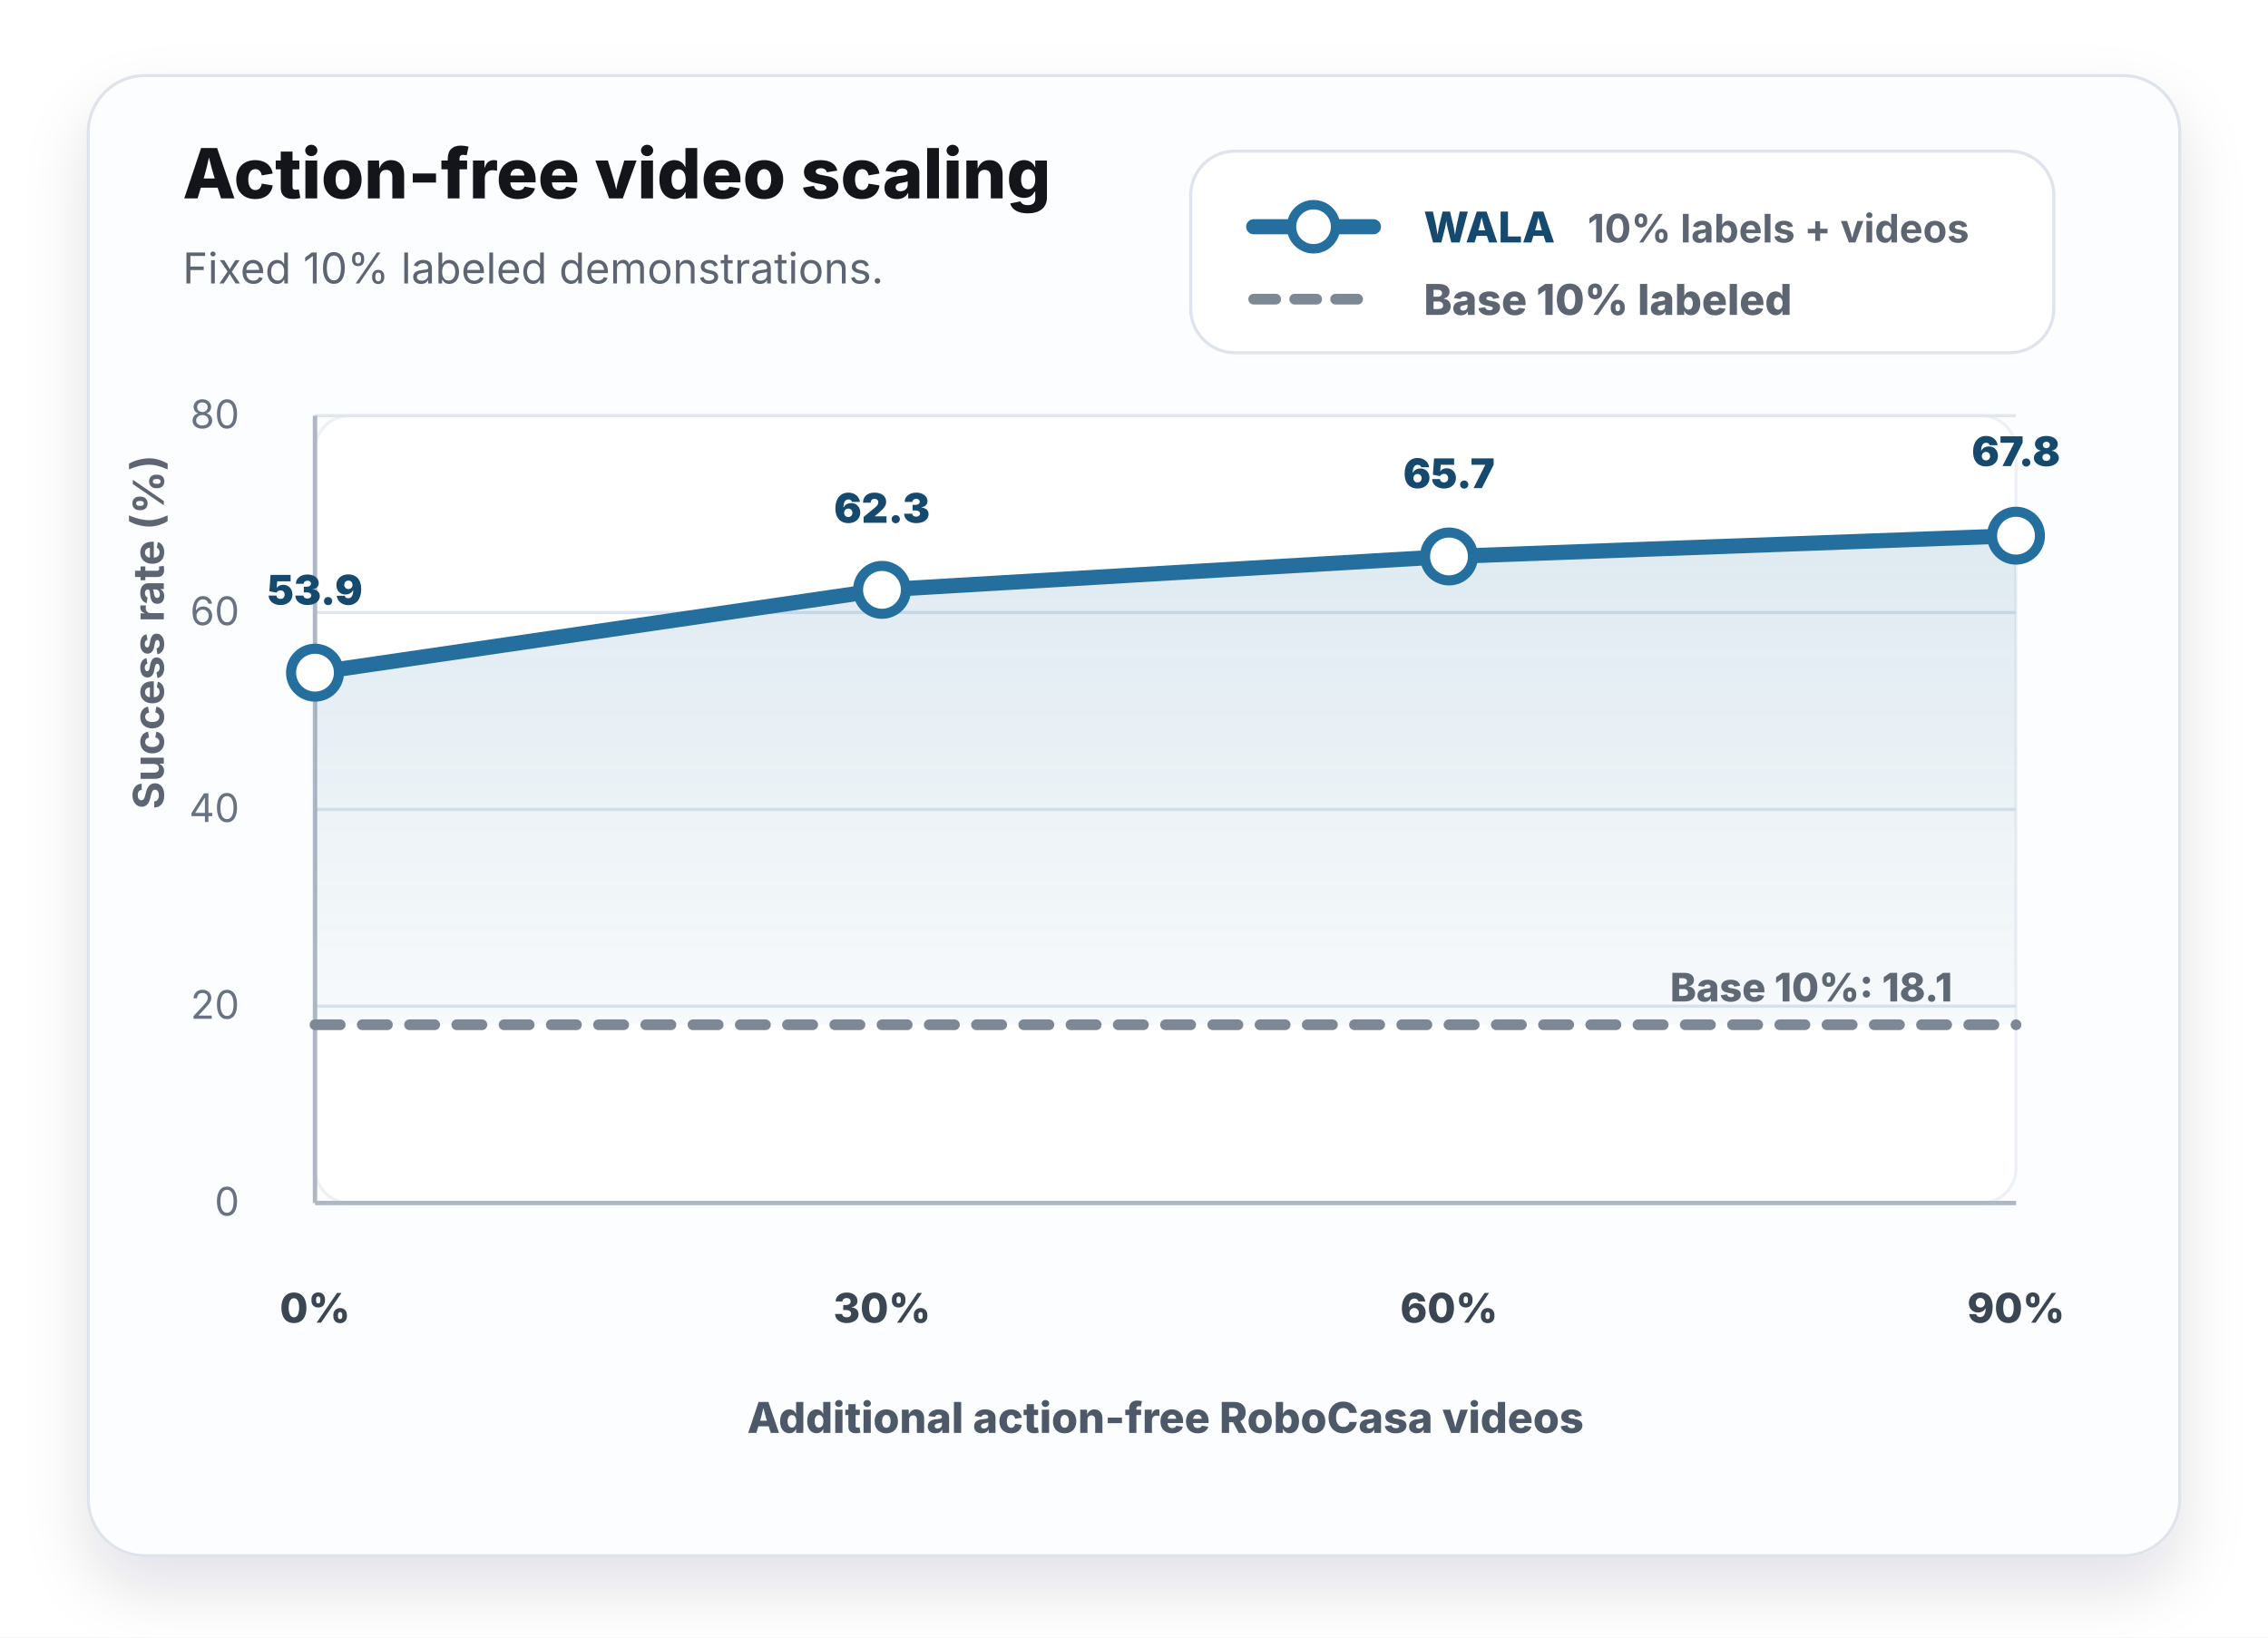
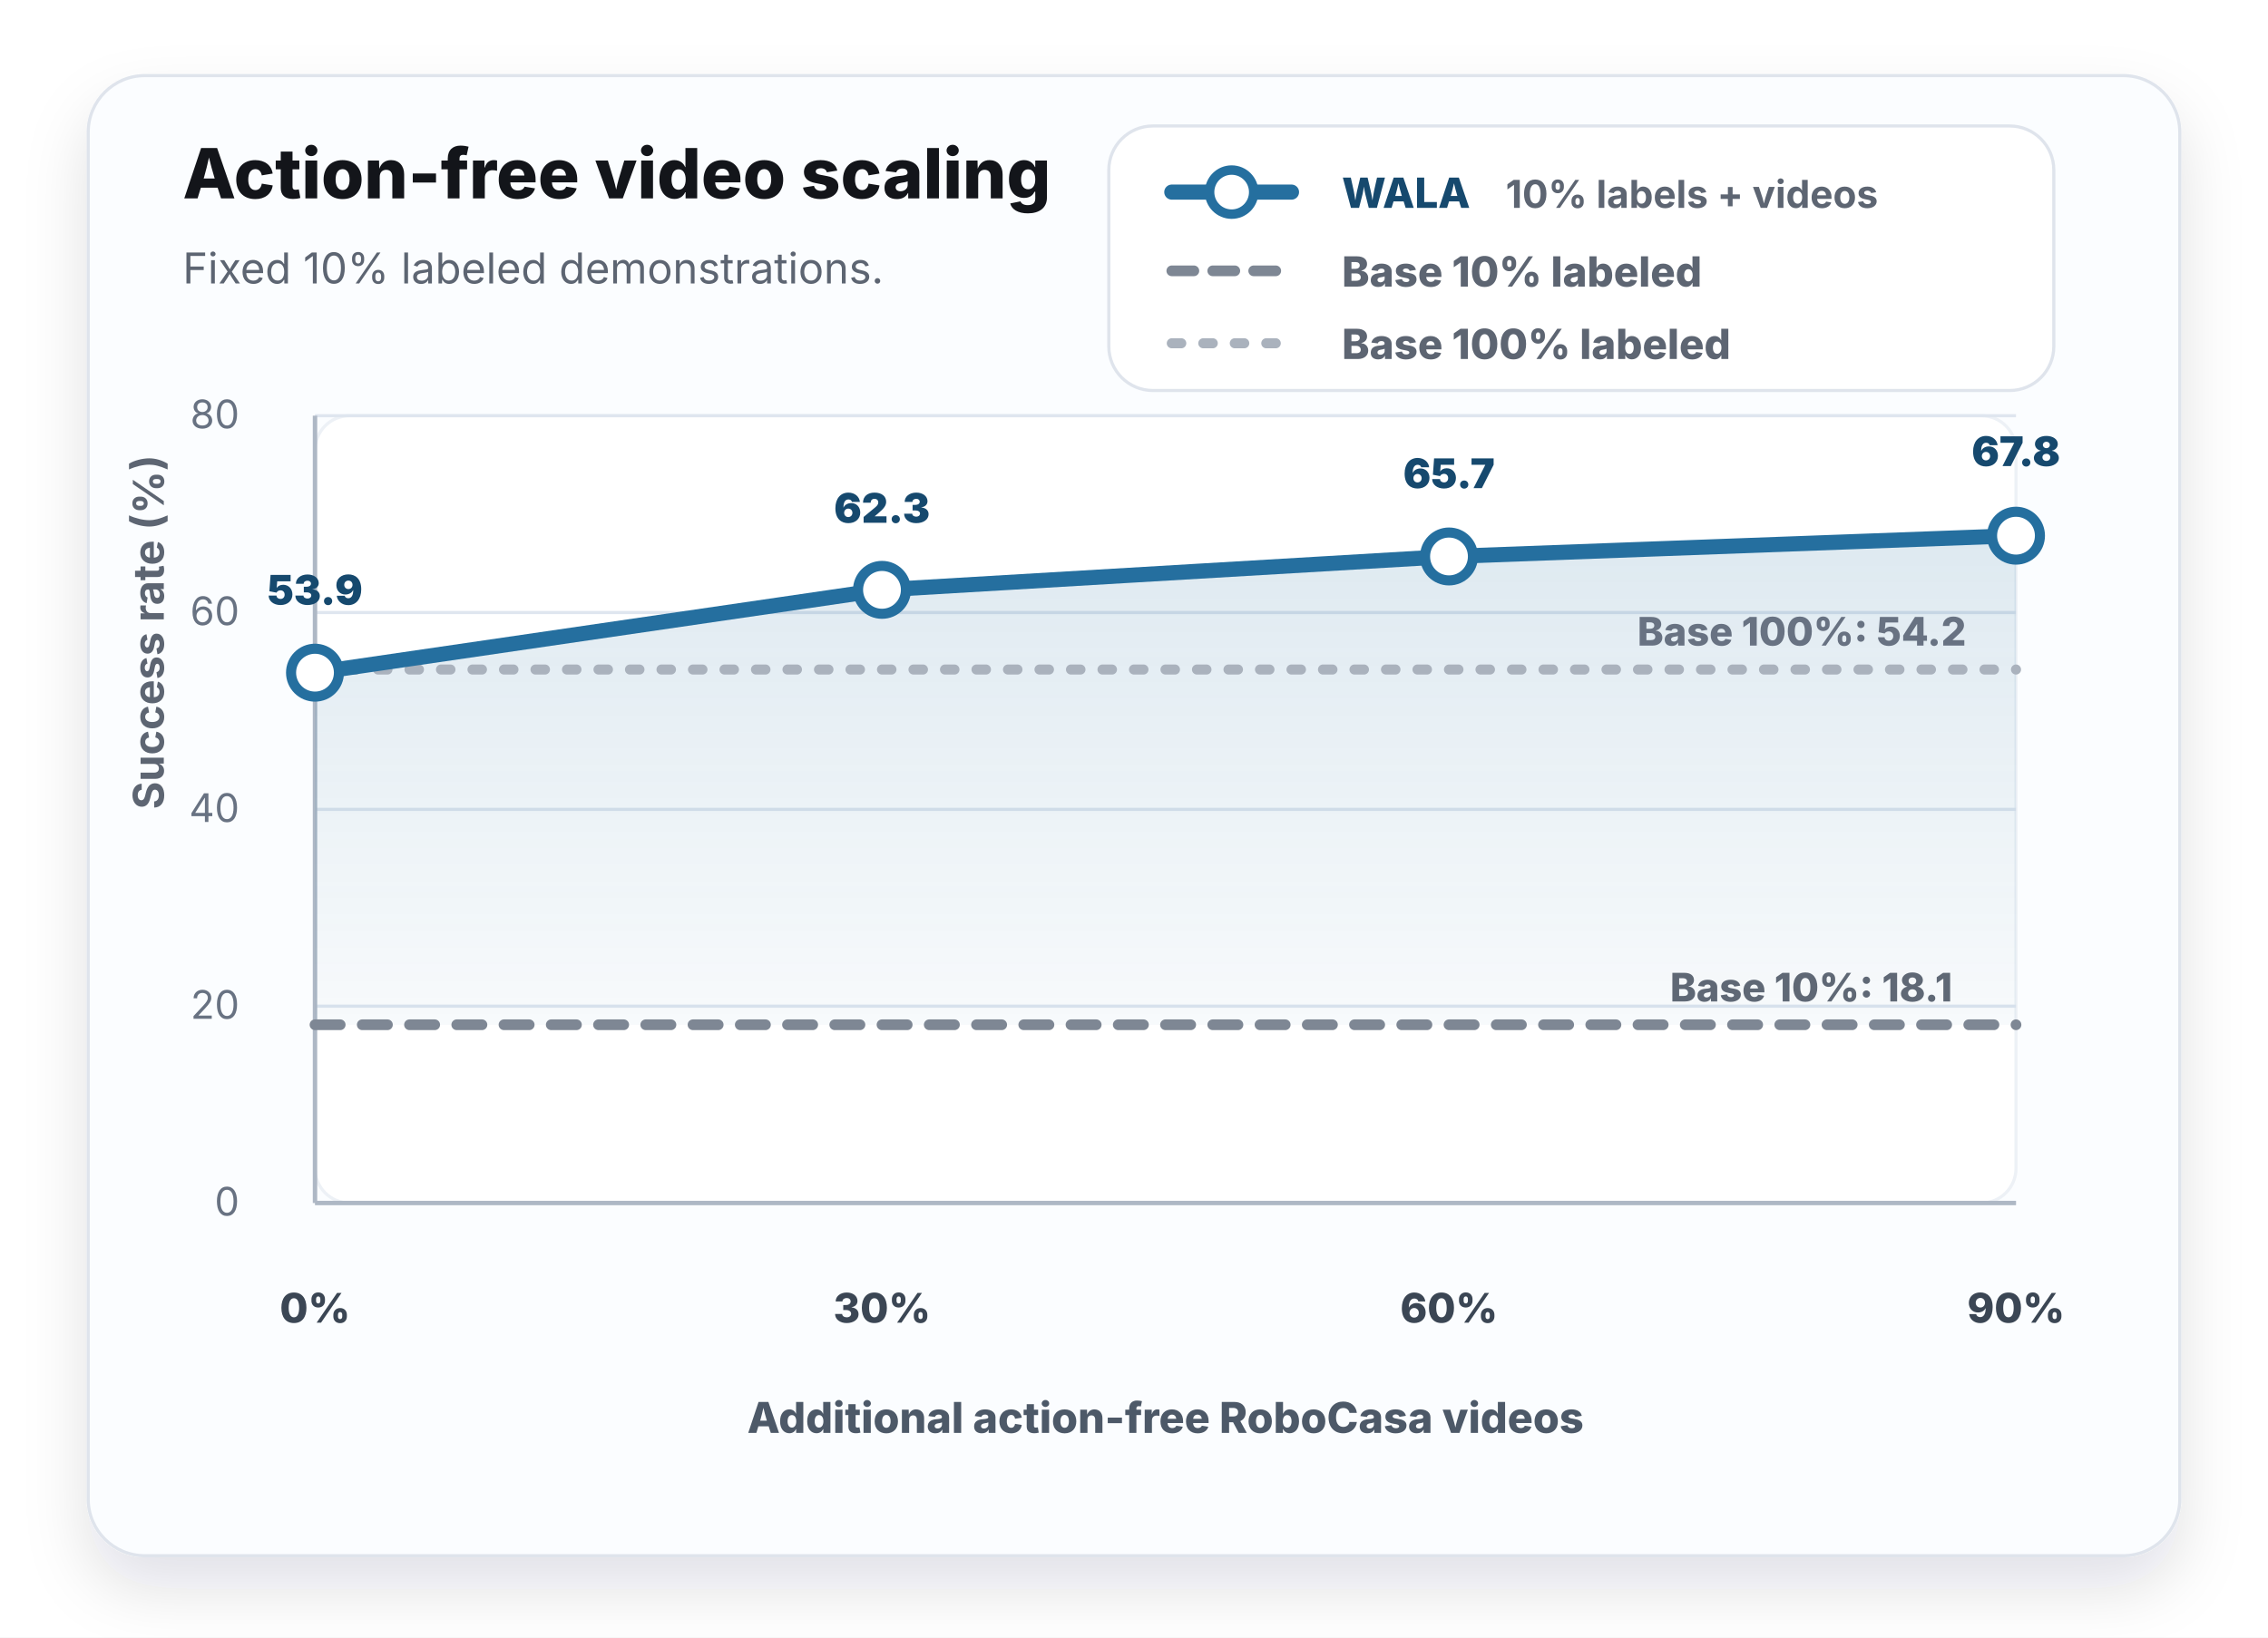
<svg xmlns="http://www.w3.org/2000/svg" viewBox="0 0 720 520" role="img" aria-labelledby="title desc">
  <defs>
    <filter id="softShadow" x="-8%" y="-8%" width="116%" height="124%">
      <feDropShadow dx="0" dy="10" stdDeviation="10" flood-color="#132033" flood-opacity="0.12" />
    </filter>
    <linearGradient id="freeGain" x1="0" x2="0" y1="0" y2="1">
      <stop offset="0%" stop-color="#256f9f" stop-opacity="0.15" />
      <stop offset="100%" stop-color="#256f9f" stop-opacity="0.035" />
    </linearGradient>
  </defs>
  <rect width="720" height="520" fill="#ffffff" />
  <rect x="28" y="24" width="664" height="470" rx="18" fill="#fbfdff" stroke="#dfe4ec" filter="url(#softShadow)" />
  <g font-family="Inter, Arial, sans-serif">
    <text x="58" y="63" fill="#13151a" font-size="22" font-weight="820">
      Action-free video scaling
    </text>
    <text x="58" y="90" fill="#5d6572" font-size="13.5">
      Fixed 10% labeled demonstrations.
    </text>
-     <g transform="translate(378 48)">
-       <rect x="0" y="0" width="274" height="64" rx="14" fill="#ffffff" stroke="#dfe4ec" />
-       <line x1="20" y1="24" x2="58" y2="24" stroke="#256f9f" stroke-width="4.8" stroke-linecap="round" />
-       <circle cx="39" cy="24" r="7" fill="#ffffff" stroke="#256f9f" stroke-width="3" />
-       <text x="74" y="29" fill="#16496e" font-size="13.5" font-weight="820">WALA</text>
-       <text x="126" y="29" fill="#5d6572" font-size="12.5" font-weight="680">10% labels + videos</text>
-       <line x1="20" y1="47" x2="58" y2="47" stroke="#7e8794" stroke-width="3.4" stroke-dasharray="7 6" stroke-linecap="round" />
-       <text x="74" y="52" fill="#5d6572" font-size="13.5" font-weight="760">Base 10% labeled</text>
+     <g transform="translate(352 40)">
+       <rect x="0" y="0" width="300" height="84" rx="14" fill="#ffffff" stroke="#dfe4ec" />
+       <line x1="20" y1="21" x2="58" y2="21" stroke="#256f9f" stroke-width="4.8" stroke-linecap="round" />
+       <circle cx="39" cy="21" r="7" fill="#ffffff" stroke="#256f9f" stroke-width="3" />
+       <text x="74" y="26" fill="#16496e" font-size="13.2" font-weight="820">WALA</text>
+       <text x="126" y="26" fill="#5d6572" font-size="12.2" font-weight="680">10% labels + videos</text>
+       <line x1="20" y1="46" x2="58" y2="46" stroke="#7e8794" stroke-width="3.4" stroke-dasharray="7 6" stroke-linecap="round" />
+       <text x="74" y="51" fill="#5d6572" font-size="13.2" font-weight="760">Base 10% labeled</text>
+       <line x1="20" y1="69" x2="58" y2="69" stroke="#aab2bd" stroke-width="3.2" stroke-dasharray="3 7" stroke-linecap="round" />
+       <text x="74" y="74" fill="#5d6572" font-size="13.2" font-weight="760">Base 100% labeled</text>
    </g>
    <rect x="100" y="132" width="540" height="250" rx="11" fill="#ffffff" stroke="#edf1f6" />
    <g stroke="#dfe6ef" stroke-width="1">
      <line x1="100" y1="132" x2="640" y2="132" />
      <line x1="100" y1="194.5" x2="640" y2="194.5" />
      <line x1="100" y1="257" x2="640" y2="257" />
      <line x1="100" y1="319.5" x2="640" y2="319.5" />
      <line x1="100" y1="382" x2="640" y2="382" />
    </g>
    <line x1="100" y1="382" x2="640" y2="382" stroke="#aeb8c5" stroke-width="1.4" />
    <line x1="100" y1="132" x2="100" y2="382" stroke="#aeb8c5" stroke-width="1.4" />
    <g fill="#687282" font-size="12.5">
      <text x="76" y="136" text-anchor="end">80</text>
      <text x="76" y="198.5" text-anchor="end">60</text>
      <text x="76" y="261" text-anchor="end">40</text>
      <text x="76" y="323.5" text-anchor="end">20</text>
      <text x="76" y="386" text-anchor="end">0</text>
    </g>
    <text x="52" y="257" transform="rotate(-90 52 257)" fill="#5d6572" font-size="13.5" font-weight="720">Success rate (%)</text>
    <path d="M 100 213.6 L 280 187.3 L 460 176.7 L 640 170.1 L 640 325.4 L 100 325.4 Z" fill="url(#freeGain)" />
+     <line x1="100" y1="212.6" x2="640" y2="212.6" stroke="#aab2bd" stroke-width="3.2" stroke-dasharray="3 7" stroke-linecap="round" />
    <line x1="100" y1="325.4" x2="640" y2="325.4" stroke="#7e8794" stroke-width="3.4" stroke-dasharray="8 7" stroke-linecap="round" />
    <path d="M 100 213.6 L 280 187.3 L 460 176.7 L 640 170.1" fill="none" stroke="#256f9f" stroke-width="4.8" stroke-linecap="round" stroke-linejoin="round" />
    <g fill="#ffffff" stroke="#256f9f" stroke-width="3.2">
      <circle cx="100" cy="213.6" r="7.6" />
      <circle cx="280" cy="187.3" r="7.6" />
      <circle cx="460" cy="176.7" r="7.6" />
      <circle cx="640" cy="170.1" r="7.6" />
    </g>
    <g fill="#16496e" font-size="13" font-weight="850">
      <text x="100" y="192" text-anchor="middle">53.9</text>
      <text x="280" y="166" text-anchor="middle">62.3</text>
      <text x="460" y="155" text-anchor="middle">65.7</text>
      <text x="640" y="148" text-anchor="middle">67.8</text>
    </g>
+     <text x="572" y="205" fill="#687282" font-size="12.5" font-weight="760" text-anchor="middle">Base 100%: 54.2</text>
    <text x="575" y="318" fill="#5f6875" font-size="12.5" font-weight="760" text-anchor="middle">Base 10%: 18.1</text>
    <g fill="#3b4654" font-size="13" font-weight="760">
      <text x="100" y="420" text-anchor="middle">0%</text>
      <text x="280" y="420" text-anchor="middle">30%</text>
      <text x="460" y="420" text-anchor="middle">60%</text>
      <text x="640" y="420" text-anchor="middle">90%</text>
    </g>
    <text x="370" y="455" fill="#4d5968" font-size="13.5" font-weight="760" text-anchor="middle">
      Additional action-free RoboCasa videos
    </text>
  </g>
</svg>
